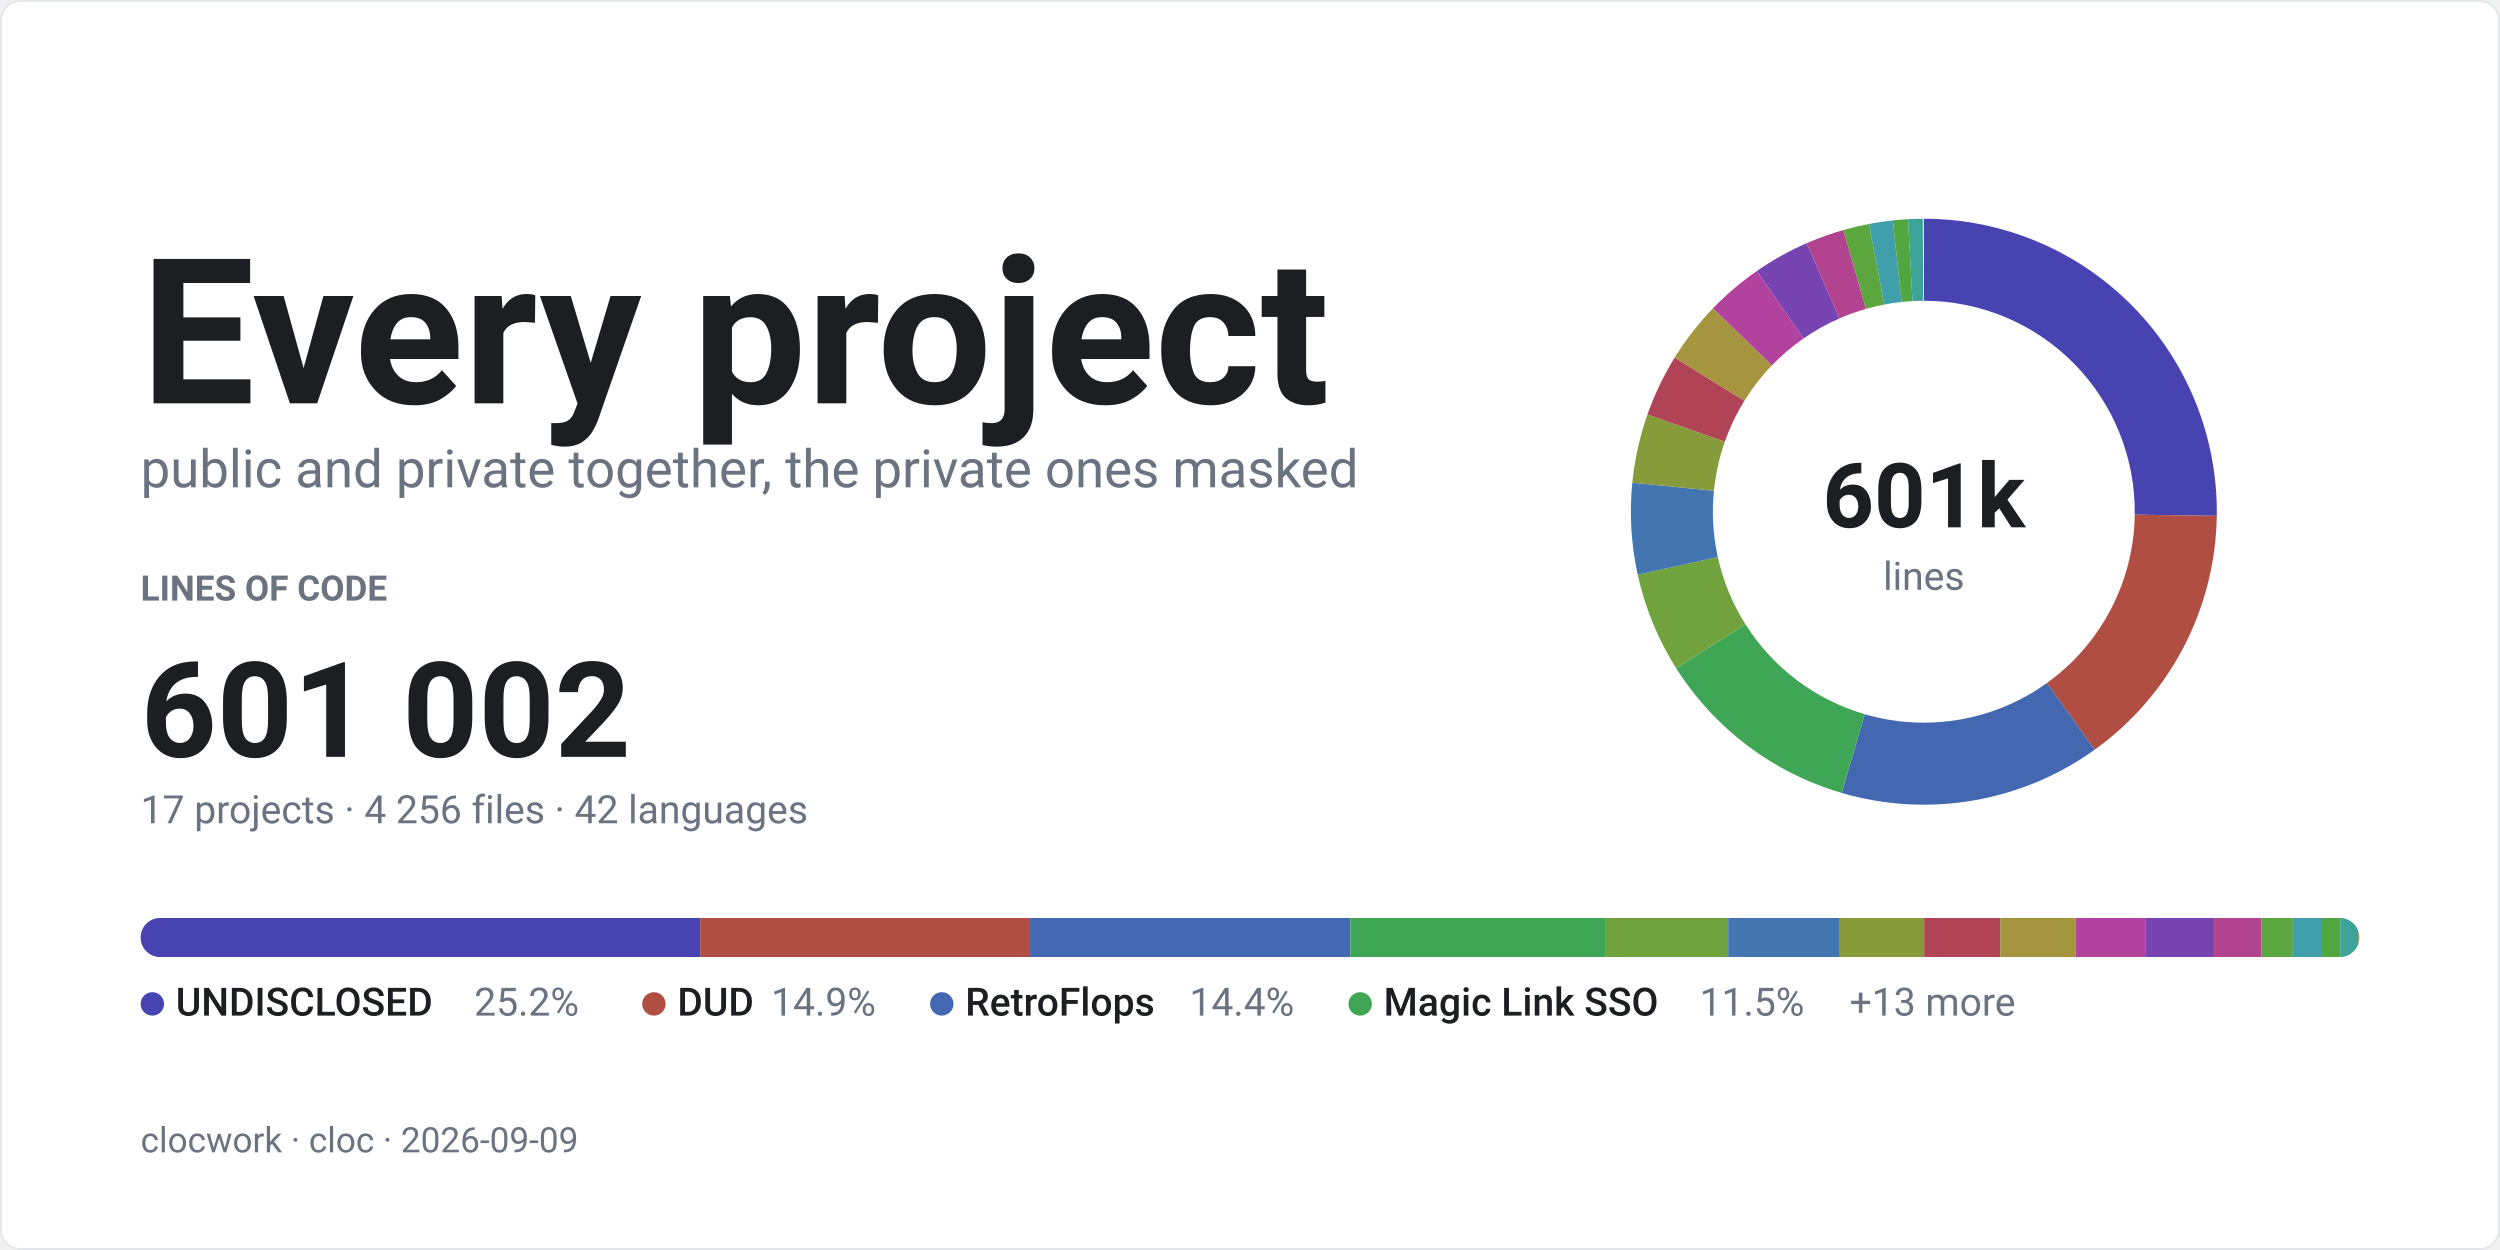
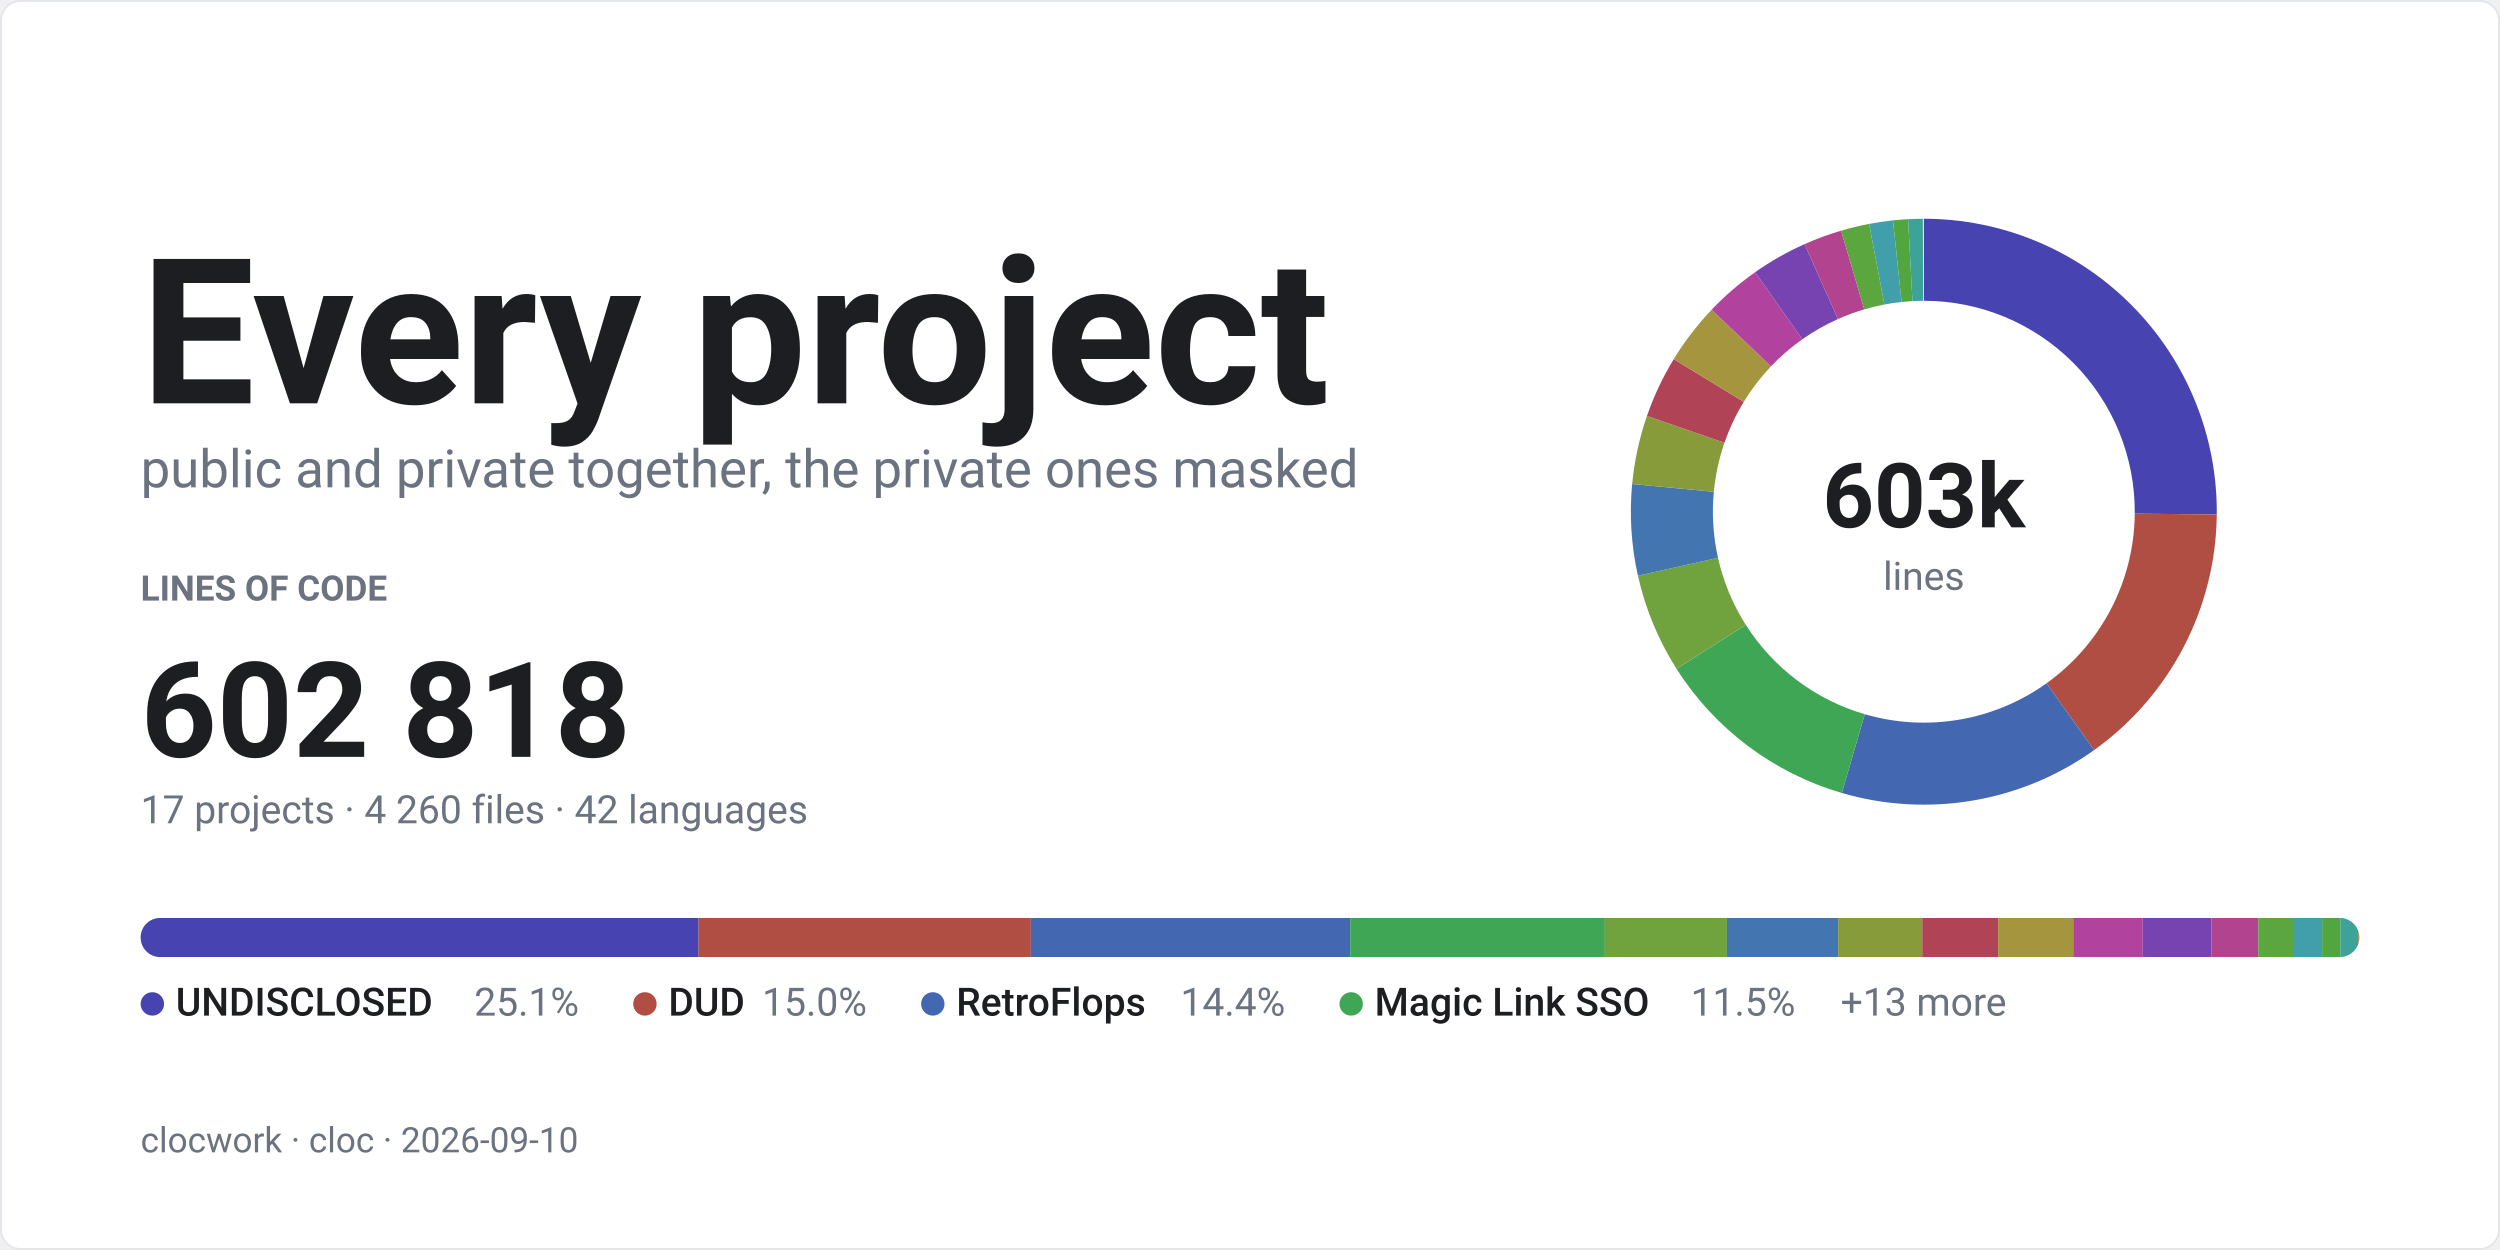
- <svg xmlns="http://www.w3.org/2000/svg" width="1280" height="640" viewBox="0 0 1280 640" role="img" aria-label="Every project: Lines of code by project: 601 002 across 17 projects">
+ <svg xmlns="http://www.w3.org/2000/svg" width="1280" height="640" viewBox="0 0 1280 640" role="img" aria-label="Every project: Lines of code by project: 602 818 across 17 projects">
  <style>
    .bg { fill: #ffffff; stroke: #e3e6ea; }
    .title { fill: #6b7280; }
    .figure { fill: #1c1e21; }
    .label { fill: #1c1e21; }
    .muted { fill: #6b7280; }
    .track { fill: #eceff3; }
    @media (prefers-color-scheme: dark) {
      .bg { fill: #0f1115; stroke: #262b33; }
      .title { fill: #9aa3af; }
      .figure { fill: #e6e8eb; }
      .label { fill: #e6e8eb; }
      .muted { fill: #9aa3af; }
      .track { fill: #22262e; }
    }
    .l0 { fill: #4743b1; }
    .l1 { fill: #b14e43; }
    .l2 { fill: #4368b1; }
    .l3 { fill: #3fa655; }
    .l4 { fill: #70a23d; }
    .l5 { fill: #4375b1; }
    .l6 { fill: #889b3b; }
    .l7 { fill: #b14356; }
    .l8 { fill: #a6953f; }
    .l9 { fill: #b1439f; }
    .l10 { fill: #7743b1; }
    .l11 { fill: #b1438f; }
    .l12 { fill: #5ba63f; }
    .l13 { fill: #409faa; }
    .l14 { fill: #51a63f; }
    .l15 { fill: #3da298; }
    .l16 { fill: #b18743; }
    @media (prefers-color-scheme: dark) {
      .l0 { fill: #5854be; }
      .l1 { fill: #b14e43; }
      .l2 { fill: #4368b1; }
      .l3 { fill: #43b15b; }
      .l4 { fill: #7ab143; }
      .l5 { fill: #4375b1; }
      .l6 { fill: #9bb143; }
      .l7 { fill: #b14356; }
      .l8 { fill: #b19f43; }
      .l9 { fill: #b1439f; }
      .l10 { fill: #7c46b8; }
      .l11 { fill: #b1438f; }
      .l12 { fill: #61b143; }
      .l13 { fill: #43a6b1; }
      .l14 { fill: #56b143; }
      .l15 { fill: #43b1a6; }
      .l16 { fill: #b18743; }
    }
</style>
  <rect class="bg" fill="#ffffff" stroke="#e3e6ea" x="0.5" y="0.5" width="1279" height="639" rx="10" />
  <text x="72" y="206.5" class="figure" fill="#1c1e21" font-family="-apple-system,BlinkMacSystemFont,'Segoe UI',Roboto,Helvetica,Arial,sans-serif" font-size="104.0" font-weight="700" text-anchor="start">Every project</text>
  <text x="72" y="249.5" class="muted" fill="#6b7280" font-family="-apple-system,BlinkMacSystemFont,'Segoe UI',Roboto,Helvetica,Arial,sans-serif" font-size="27.0" font-weight="400" text-anchor="start">public and private together, the private ones masked</text>
  <text x="72" y="307.5" class="title" fill="#6b7280" font-family="-apple-system,BlinkMacSystemFont,'Segoe UI',Roboto,Helvetica,Arial,sans-serif" font-size="18.0" font-weight="600" text-anchor="start">LINES OF CODE</text>
-   <text x="72" y="387.5" class="figure" fill="#1c1e21" font-family="-apple-system,BlinkMacSystemFont,'Segoe UI',Roboto,Helvetica,Arial,sans-serif" font-size="68.0" font-weight="700" text-anchor="start">601 002</text>
-   <text x="72" y="421.5" class="muted" fill="#6b7280" font-family="-apple-system,BlinkMacSystemFont,'Segoe UI',Roboto,Helvetica,Arial,sans-serif" font-size="20.0" font-weight="400" text-anchor="start">17 projects  ·  4 256 files  ·  42 languages</text>
-   <path class="l0" d="M985.00 112.00A150.00 150.00 0 0 1 1134.99 264.11L1092.99 263.52A108.00 108.00 0 0 0 985.00 154.00Z" fill="#4743b1" />
-   <path class="l1" d="M1134.99 264.11A150.00 150.00 0 0 1 1072.50 383.84L1048.00 349.72A108.00 108.00 0 0 0 1092.99 263.52Z" fill="#b14e43" />
-   <path class="l2" d="M1072.50 383.84A150.00 150.00 0 0 1 942.94 405.98L954.72 365.67A108.00 108.00 0 0 0 1048.00 349.72Z" fill="#4368b1" />
-   <path class="l3" d="M942.94 405.98A150.00 150.00 0 0 1 858.17 342.08L893.68 319.66A108.00 108.00 0 0 0 954.72 365.67Z" fill="#3fa655" />
-   <path class="l4" d="M858.17 342.08A150.00 150.00 0 0 1 838.50 294.22L879.52 285.20A108.00 108.00 0 0 0 893.68 319.66Z" fill="#70a23d" />
-   <path class="l5" d="M838.50 294.22A150.00 150.00 0 0 1 835.74 247.12L877.53 251.29A108.00 108.00 0 0 0 879.52 285.20Z" fill="#4375b1" />
-   <path class="l6" d="M835.74 247.12A150.00 150.00 0 0 1 843.51 212.21L883.12 226.15A108.00 108.00 0 0 0 877.53 251.29Z" fill="#889b3b" />
-   <path class="l7" d="M843.51 212.21A150.00 150.00 0 0 1 857.43 183.09L893.15 205.18A108.00 108.00 0 0 0 883.12 226.15Z" fill="#b14356" />
-   <path class="l8" d="M857.43 183.09A150.00 150.00 0 0 1 877.03 157.87L907.26 187.03A108.00 108.00 0 0 0 893.15 205.18Z" fill="#a6953f" />
-   <path class="l9" d="M877.03 157.87A150.00 150.00 0 0 1 899.52 138.74L923.46 173.25A108.00 108.00 0 0 0 907.26 187.03Z" fill="#b1439f" />
-   <path class="l10" d="M899.52 138.74A150.00 150.00 0 0 1 925.02 124.51L941.82 163.01A108.00 108.00 0 0 0 923.46 173.25Z" fill="#7743b1" />
-   <path class="l11" d="M925.02 124.51A150.00 150.00 0 0 1 943.84 117.76L955.36 158.15A108.00 108.00 0 0 0 941.82 163.01Z" fill="#b1438f" />
-   <path class="l12" d="M943.84 117.76A150.00 150.00 0 0 1 956.89 114.66L964.76 155.91A108.00 108.00 0 0 0 955.36 158.15Z" fill="#5ba63f" />
-   <path class="l13" d="M956.89 114.66A150.00 150.00 0 0 1 969.15 112.84L973.59 154.60A108.00 108.00 0 0 0 964.76 155.91Z" fill="#409faa" />
-   <path class="l14" d="M969.15 112.84A150.00 150.00 0 0 1 976.91 112.22L979.18 154.16A108.00 108.00 0 0 0 973.59 154.60Z" fill="#51a63f" />
-   <path class="l15" d="M976.91 112.22A150.00 150.00 0 0 1 984.49 112.00L984.64 154.00A108.00 108.00 0 0 0 979.18 154.16Z" fill="#3da298" />
-   <text x="985" y="270" class="figure" fill="#1c1e21" font-family="-apple-system,BlinkMacSystemFont,'Segoe UI',Roboto,Helvetica,Arial,sans-serif" font-size="46.0" font-weight="700" text-anchor="middle">601k</text>
+   <text x="72" y="387.5" class="figure" fill="#1c1e21" font-family="-apple-system,BlinkMacSystemFont,'Segoe UI',Roboto,Helvetica,Arial,sans-serif" font-size="68.0" font-weight="700" text-anchor="start">602 818</text>
+   <text x="72" y="421.5" class="muted" fill="#6b7280" font-family="-apple-system,BlinkMacSystemFont,'Segoe UI',Roboto,Helvetica,Arial,sans-serif" font-size="20.0" font-weight="400" text-anchor="start">17 projects  ·  4 260 files  ·  42 languages</text>
+   <path class="l0" d="M985.00 112.00A150.00 150.00 0 0 1 1134.99 263.39L1093.00 263.00A108.00 108.00 0 0 0 985.00 154.00Z" fill="#4743b1" />
+   <path class="l1" d="M1134.99 263.39A150.00 150.00 0 0 1 1072.22 384.03L1047.80 349.86A108.00 108.00 0 0 0 1093.00 263.00Z" fill="#b14e43" />
+   <path class="l2" d="M1072.22 384.03A150.00 150.00 0 0 1 943.01 406.00L954.77 365.68A108.00 108.00 0 0 0 1047.80 349.86Z" fill="#4368b1" />
+   <path class="l3" d="M943.01 406.00A150.00 150.00 0 0 1 858.38 342.42L893.84 319.91A108.00 108.00 0 0 0 954.77 365.68Z" fill="#3fa655" />
+   <path class="l4" d="M858.38 342.42A150.00 150.00 0 0 1 838.62 294.77L879.61 285.59A108.00 108.00 0 0 0 893.84 319.91Z" fill="#70a23d" />
+   <path class="l5" d="M838.62 294.77A150.00 150.00 0 0 1 835.67 247.82L877.48 251.79A108.00 108.00 0 0 0 879.61 285.59Z" fill="#4375b1" />
+   <path class="l6" d="M835.67 247.82A150.00 150.00 0 0 1 843.24 212.97L882.93 226.70A108.00 108.00 0 0 0 877.48 251.79Z" fill="#889b3b" />
+   <path class="l7" d="M843.24 212.97A150.00 150.00 0 0 1 856.96 183.86L892.81 205.74A108.00 108.00 0 0 0 882.93 226.70Z" fill="#b14356" />
+   <path class="l8" d="M856.96 183.86A150.00 150.00 0 0 1 876.33 158.60L906.76 187.55A108.00 108.00 0 0 0 892.81 205.74Z" fill="#a6953f" />
+   <path class="l9" d="M876.33 158.60A150.00 150.00 0 0 1 898.63 139.36L922.81 173.70A108.00 108.00 0 0 0 906.76 187.55Z" fill="#b1439f" />
+   <path class="l10" d="M898.63 139.36A150.00 150.00 0 0 1 923.94 124.99L941.04 163.35A108.00 108.00 0 0 0 922.81 173.70Z" fill="#7743b1" />
+   <path class="l11" d="M923.94 124.99A150.00 150.00 0 0 1 942.64 118.10L954.50 158.40A108.00 108.00 0 0 0 941.04 163.35Z" fill="#b1438f" />
+   <path class="l12" d="M942.64 118.10A150.00 150.00 0 0 1 956.98 114.64L964.82 155.90A108.00 108.00 0 0 0 954.50 158.40Z" fill="#5ba63f" />
+   <path class="l13" d="M956.98 114.64A150.00 150.00 0 0 1 969.20 112.83L973.62 154.60A108.00 108.00 0 0 0 964.82 155.90Z" fill="#409faa" />
+   <path class="l14" d="M969.20 112.83A150.00 150.00 0 0 1 976.93 112.22L979.19 154.16A108.00 108.00 0 0 0 973.62 154.60Z" fill="#51a63f" />
+   <path class="l15" d="M976.93 112.22A150.00 150.00 0 0 1 984.50 112.00L984.64 154.00A108.00 108.00 0 0 0 979.19 154.16Z" fill="#3da298" />
+   <text x="985" y="270" class="figure" fill="#1c1e21" font-family="-apple-system,BlinkMacSystemFont,'Segoe UI',Roboto,Helvetica,Arial,sans-serif" font-size="46.0" font-weight="700" text-anchor="middle">603k</text>
  <text x="985" y="302" class="muted" fill="#6b7280" font-family="-apple-system,BlinkMacSystemFont,'Segoe UI',Roboto,Helvetica,Arial,sans-serif" font-size="20.0" font-weight="400" text-anchor="middle">lines</text>
  <rect class="track" fill="#eceff3" x="72" y="470" width="1136" height="20" rx="10.0" />
  <clipPath id="barclip">
    <rect x="72" y="470" width="1136" height="20" rx="10.0" />
  </clipPath>
  <g id="bar" clip-path="url(#barclip)">
-     <rect class="l0" x="72.00" y="470" width="286.54" height="20" fill="#4743b1" />
-     <rect class="l1" x="358.54" y="470" width="168.86" height="20" fill="#b14e43" />
-     <rect class="l2" x="527.40" y="470" width="163.99" height="20" fill="#4368b1" />
-     <rect class="l3" x="691.39" y="470" width="130.79" height="20" fill="#3fa655" />
-     <rect class="l4" x="822.18" y="470" width="62.68" height="20" fill="#70a23d" />
-     <rect class="l5" x="884.86" y="470" width="57.11" height="20" fill="#4375b1" />
-     <rect class="l6" x="941.97" y="470" width="43.21" height="20" fill="#889b3b" />
-     <rect class="l7" x="985.18" y="470" width="38.98" height="20" fill="#b14356" />
-     <rect class="l8" x="1024.16" y="470" width="38.56" height="20" fill="#a6953f" />
-     <rect class="l9" x="1062.72" y="470" width="35.66" height="20" fill="#b1439f" />
-     <rect class="l10" x="1098.38" y="470" width="35.25" height="20" fill="#7743b1" />
-     <rect class="l11" x="1133.63" y="470" width="24.11" height="20" fill="#b1438f" />
-     <rect class="l12" x="1157.74" y="470" width="16.18" height="20" fill="#5ba63f" />
-     <rect class="l13" x="1173.92" y="470" width="14.94" height="20" fill="#409faa" />
-     <rect class="l14" x="1188.86" y="470" width="9.38" height="20" fill="#51a63f" />
-     <rect class="l15" x="1198.24" y="470" width="9.14" height="20" fill="#3da298" />
+     <rect class="l0" x="72.00" y="470" width="285.67" height="20" fill="#4743b1" />
+     <rect class="l1" x="357.67" y="470" width="170.13" height="20" fill="#b14e43" />
+     <rect class="l2" x="527.80" y="470" width="163.49" height="20" fill="#4368b1" />
+     <rect class="l3" x="691.30" y="470" width="130.39" height="20" fill="#3fa655" />
+     <rect class="l4" x="821.69" y="470" width="62.49" height="20" fill="#70a23d" />
+     <rect class="l5" x="884.18" y="470" width="56.94" height="20" fill="#4375b1" />
+     <rect class="l6" x="941.12" y="470" width="43.08" height="20" fill="#889b3b" />
+     <rect class="l7" x="984.20" y="470" width="38.86" height="20" fill="#b14356" />
+     <rect class="l8" x="1023.06" y="470" width="38.45" height="20" fill="#a6953f" />
+     <rect class="l9" x="1061.51" y="470" width="35.55" height="20" fill="#b1439f" />
+     <rect class="l10" x="1097.06" y="470" width="35.14" height="20" fill="#7743b1" />
+     <rect class="l11" x="1132.20" y="470" width="24.04" height="20" fill="#b1438f" />
+     <rect class="l12" x="1156.24" y="470" width="17.78" height="20" fill="#5ba63f" />
+     <rect class="l13" x="1174.02" y="470" width="14.90" height="20" fill="#409faa" />
+     <rect class="l14" x="1188.92" y="470" width="9.36" height="20" fill="#51a63f" />
+     <rect class="l15" x="1198.27" y="470" width="9.12" height="20" fill="#3da298" />
    <rect class="l16" x="1207.39" y="470" width="0.61" height="20" fill="#b18743" />
  </g>
  <circle class="l0" cx="78" cy="514" r="6" fill="#4743b1" />
  <text x="90" y="520" class="label" fill="#1c1e21" font-family="-apple-system,BlinkMacSystemFont,'Segoe UI',Roboto,Helvetica,Arial,sans-serif" font-size="20.0" font-weight="500" text-anchor="start">UNDISCLOSED</text>
-   <text x="242.8" y="520" class="muted" fill="#6b7280" font-family="-apple-system,BlinkMacSystemFont,'Segoe UI',Roboto,Helvetica,Arial,sans-serif" font-size="20.0" font-weight="400" text-anchor="start">25.2%</text>
-   <circle class="l1" cx="334.8" cy="514" r="6" fill="#b14e43" />
-   <text x="346.8" y="520" class="label" fill="#1c1e21" font-family="-apple-system,BlinkMacSystemFont,'Segoe UI',Roboto,Helvetica,Arial,sans-serif" font-size="20.0" font-weight="500" text-anchor="start">DUD</text>
-   <text x="394.8" y="520" class="muted" fill="#6b7280" font-family="-apple-system,BlinkMacSystemFont,'Segoe UI',Roboto,Helvetica,Arial,sans-serif" font-size="20.0" font-weight="400" text-anchor="start">14.9%</text>
-   <circle class="l2" cx="482.2" cy="514" r="6" fill="#4368b1" />
-   <text x="494.2" y="520" class="label" fill="#1c1e21" font-family="-apple-system,BlinkMacSystemFont,'Segoe UI',Roboto,Helvetica,Arial,sans-serif" font-size="20.0" font-weight="500" text-anchor="start">RetroFlops</text>
-   <text x="609" y="520" class="muted" fill="#6b7280" font-family="-apple-system,BlinkMacSystemFont,'Segoe UI',Roboto,Helvetica,Arial,sans-serif" font-size="20.0" font-weight="400" text-anchor="start">14.4%</text>
-   <circle class="l3" cx="696.4" cy="514" r="6" fill="#3fa655" />
-   <text x="708.4" y="520" class="label" fill="#1c1e21" font-family="-apple-system,BlinkMacSystemFont,'Segoe UI',Roboto,Helvetica,Arial,sans-serif" font-size="20.0" font-weight="500" text-anchor="start">Magic Link SSO</text>
-   <text x="870.2" y="520" class="muted" fill="#6b7280" font-family="-apple-system,BlinkMacSystemFont,'Segoe UI',Roboto,Helvetica,Arial,sans-serif" font-size="20.0" font-weight="400" text-anchor="start">11.5%</text>
-   <text x="947" y="520" class="muted" fill="#6b7280" font-family="-apple-system,BlinkMacSystemFont,'Segoe UI',Roboto,Helvetica,Arial,sans-serif" font-size="20.0" font-weight="400" text-anchor="start">+13 more</text>
-   <text x="72" y="590" class="muted" fill="#6b7280" font-family="-apple-system,BlinkMacSystemFont,'Segoe UI',Roboto,Helvetica,Arial,sans-serif" font-size="18.0" font-weight="400" text-anchor="start">clocwork · cloc · 2026-09-09</text>
+   <text x="242.8" y="520" class="muted" fill="#6b7280" font-family="-apple-system,BlinkMacSystemFont,'Segoe UI',Roboto,Helvetica,Arial,sans-serif" font-size="20.0" font-weight="400" text-anchor="start">25.1%</text>
+   <circle class="l1" cx="330.2" cy="514" r="6" fill="#b14e43" />
+   <text x="342.2" y="520" class="label" fill="#1c1e21" font-family="-apple-system,BlinkMacSystemFont,'Segoe UI',Roboto,Helvetica,Arial,sans-serif" font-size="20.0" font-weight="500" text-anchor="start">DUD</text>
+   <text x="390.2" y="520" class="muted" fill="#6b7280" font-family="-apple-system,BlinkMacSystemFont,'Segoe UI',Roboto,Helvetica,Arial,sans-serif" font-size="20.0" font-weight="400" text-anchor="start">15.0%</text>
+   <circle class="l2" cx="477.6" cy="514" r="6" fill="#4368b1" />
+   <text x="489.6" y="520" class="label" fill="#1c1e21" font-family="-apple-system,BlinkMacSystemFont,'Segoe UI',Roboto,Helvetica,Arial,sans-serif" font-size="20.0" font-weight="500" text-anchor="start">RetroFlops</text>
+   <text x="604.4" y="520" class="muted" fill="#6b7280" font-family="-apple-system,BlinkMacSystemFont,'Segoe UI',Roboto,Helvetica,Arial,sans-serif" font-size="20.0" font-weight="400" text-anchor="start">14.4%</text>
+   <circle class="l3" cx="691.8" cy="514" r="6" fill="#3fa655" />
+   <text x="703.8" y="520" class="label" fill="#1c1e21" font-family="-apple-system,BlinkMacSystemFont,'Segoe UI',Roboto,Helvetica,Arial,sans-serif" font-size="20.0" font-weight="500" text-anchor="start">Magic Link SSO</text>
+   <text x="865.6" y="520" class="muted" fill="#6b7280" font-family="-apple-system,BlinkMacSystemFont,'Segoe UI',Roboto,Helvetica,Arial,sans-serif" font-size="20.0" font-weight="400" text-anchor="start">11.5%</text>
+   <text x="942.4" y="520" class="muted" fill="#6b7280" font-family="-apple-system,BlinkMacSystemFont,'Segoe UI',Roboto,Helvetica,Arial,sans-serif" font-size="20.0" font-weight="400" text-anchor="start">+13 more</text>
+   <text x="72" y="590" class="muted" fill="#6b7280" font-family="-apple-system,BlinkMacSystemFont,'Segoe UI',Roboto,Helvetica,Arial,sans-serif" font-size="18.0" font-weight="400" text-anchor="start">clocwork · cloc · 2026-09-10</text>
</svg>
